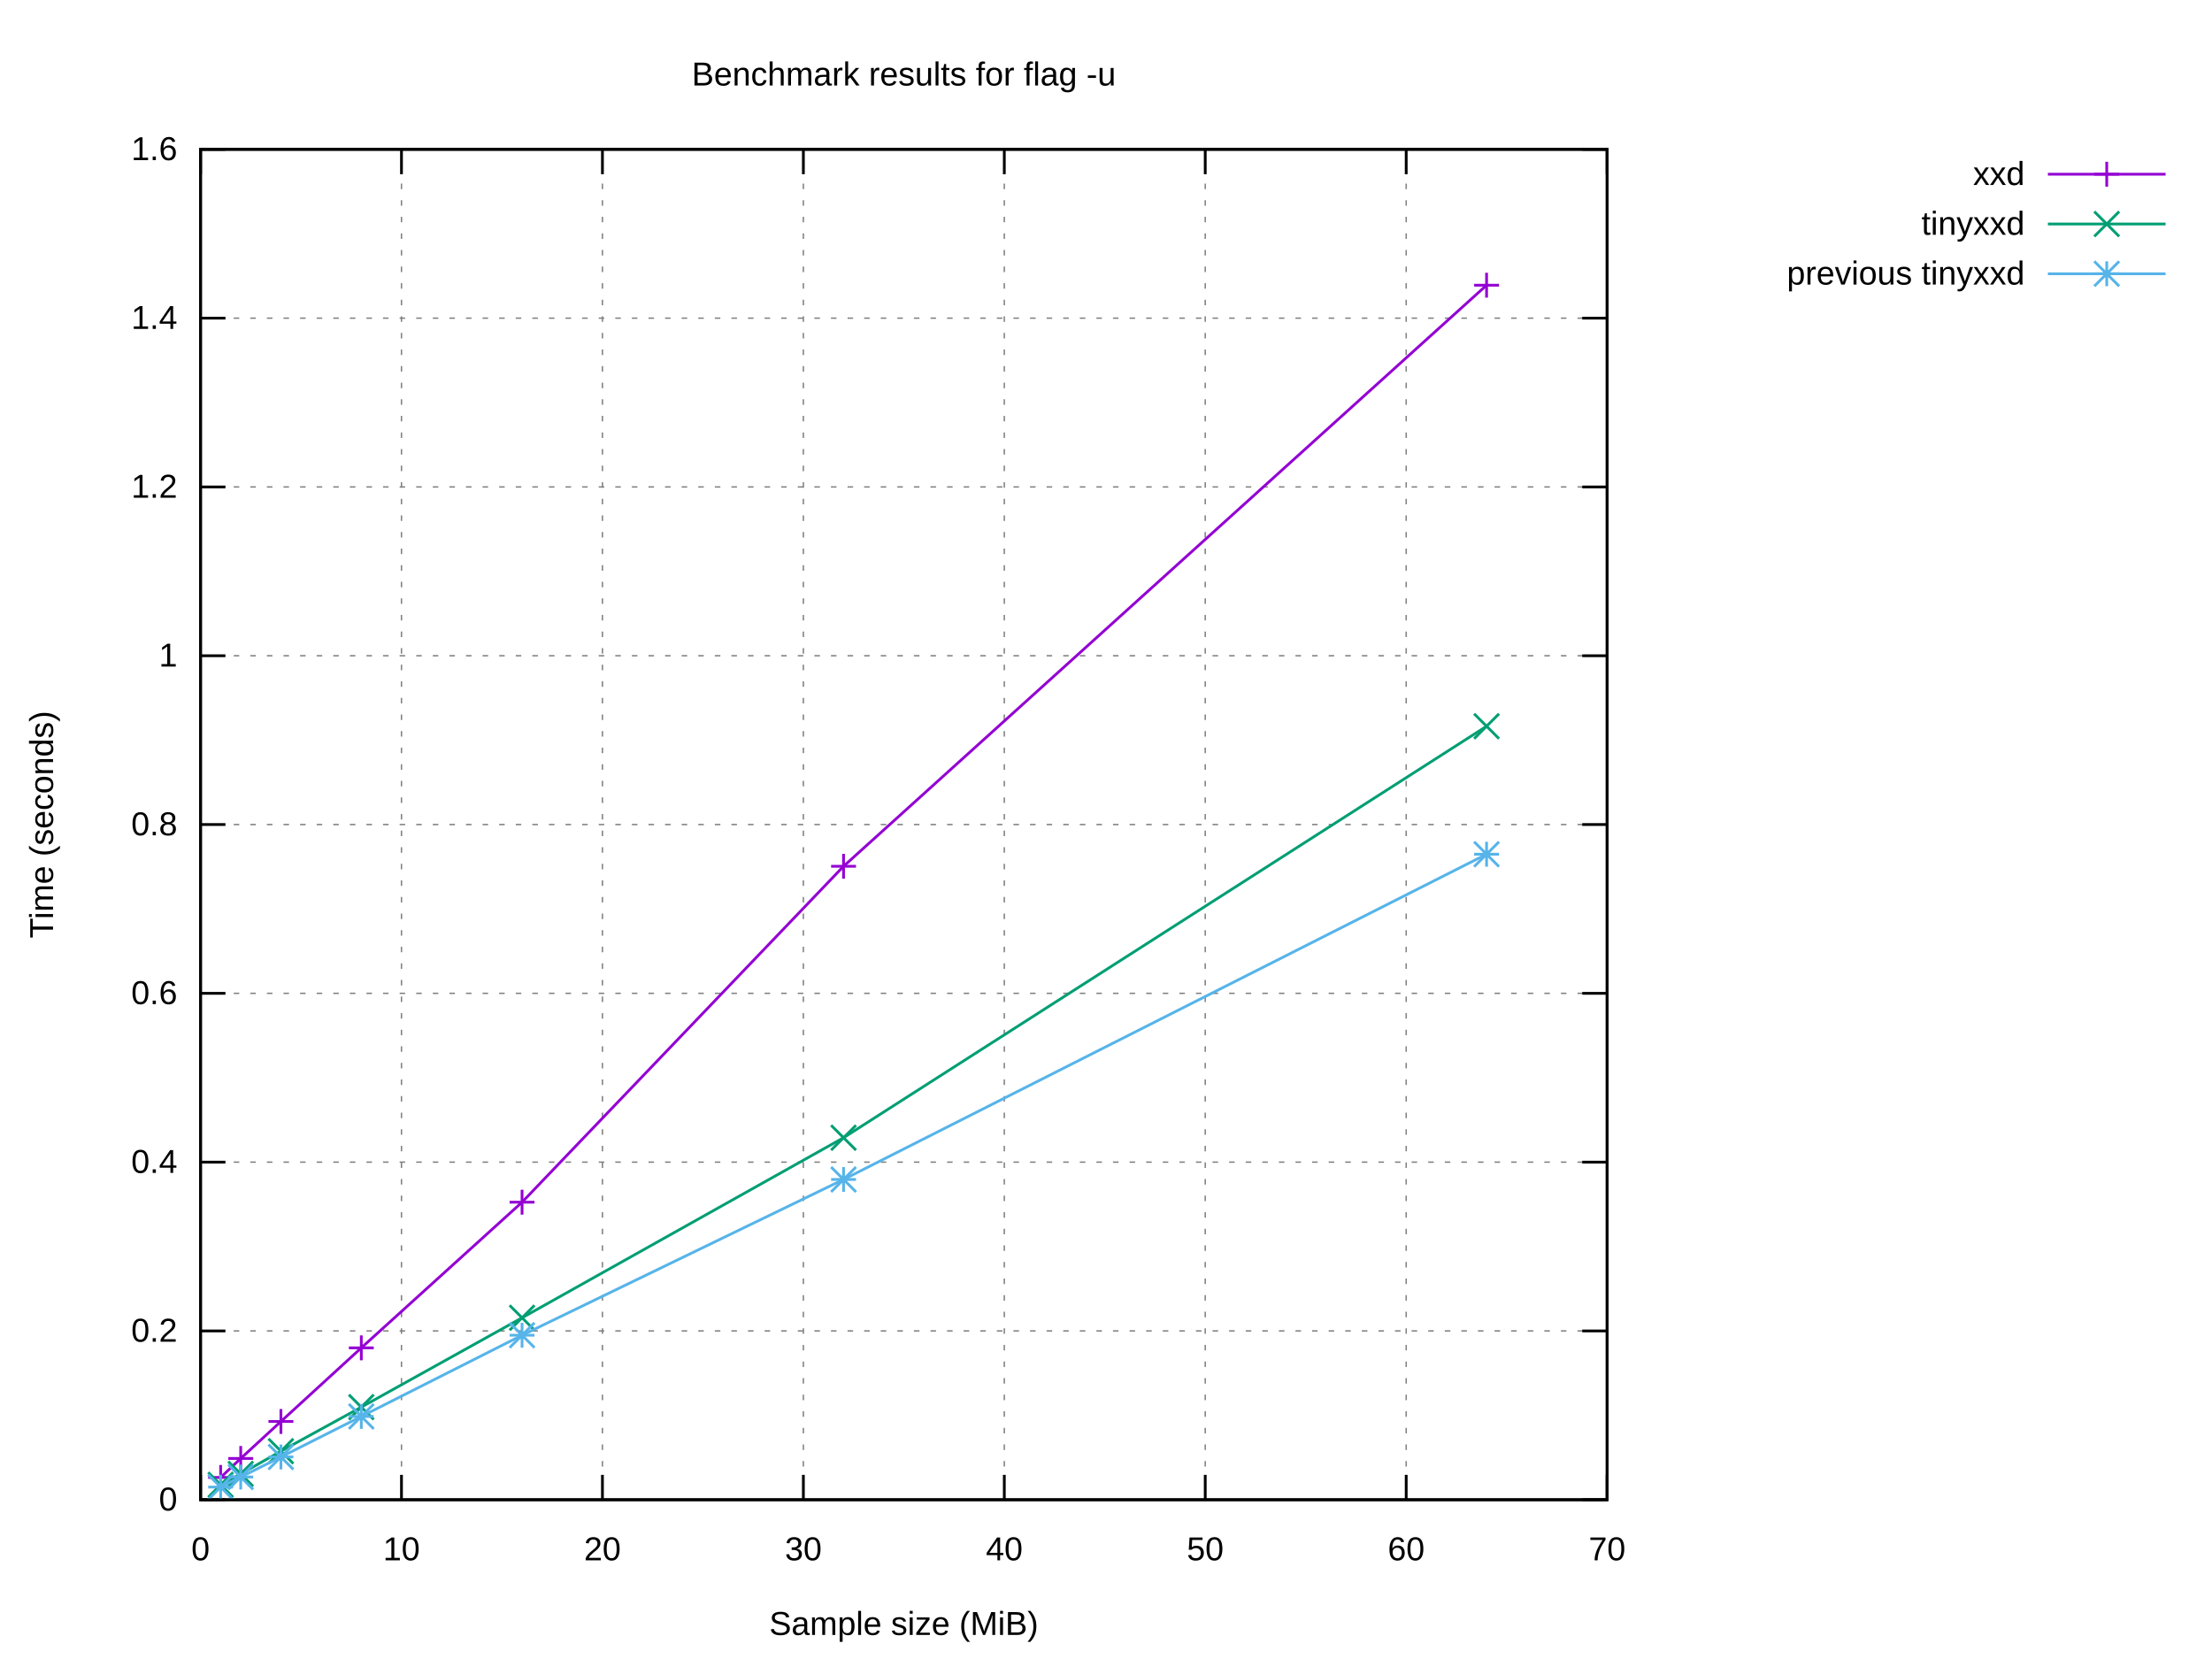
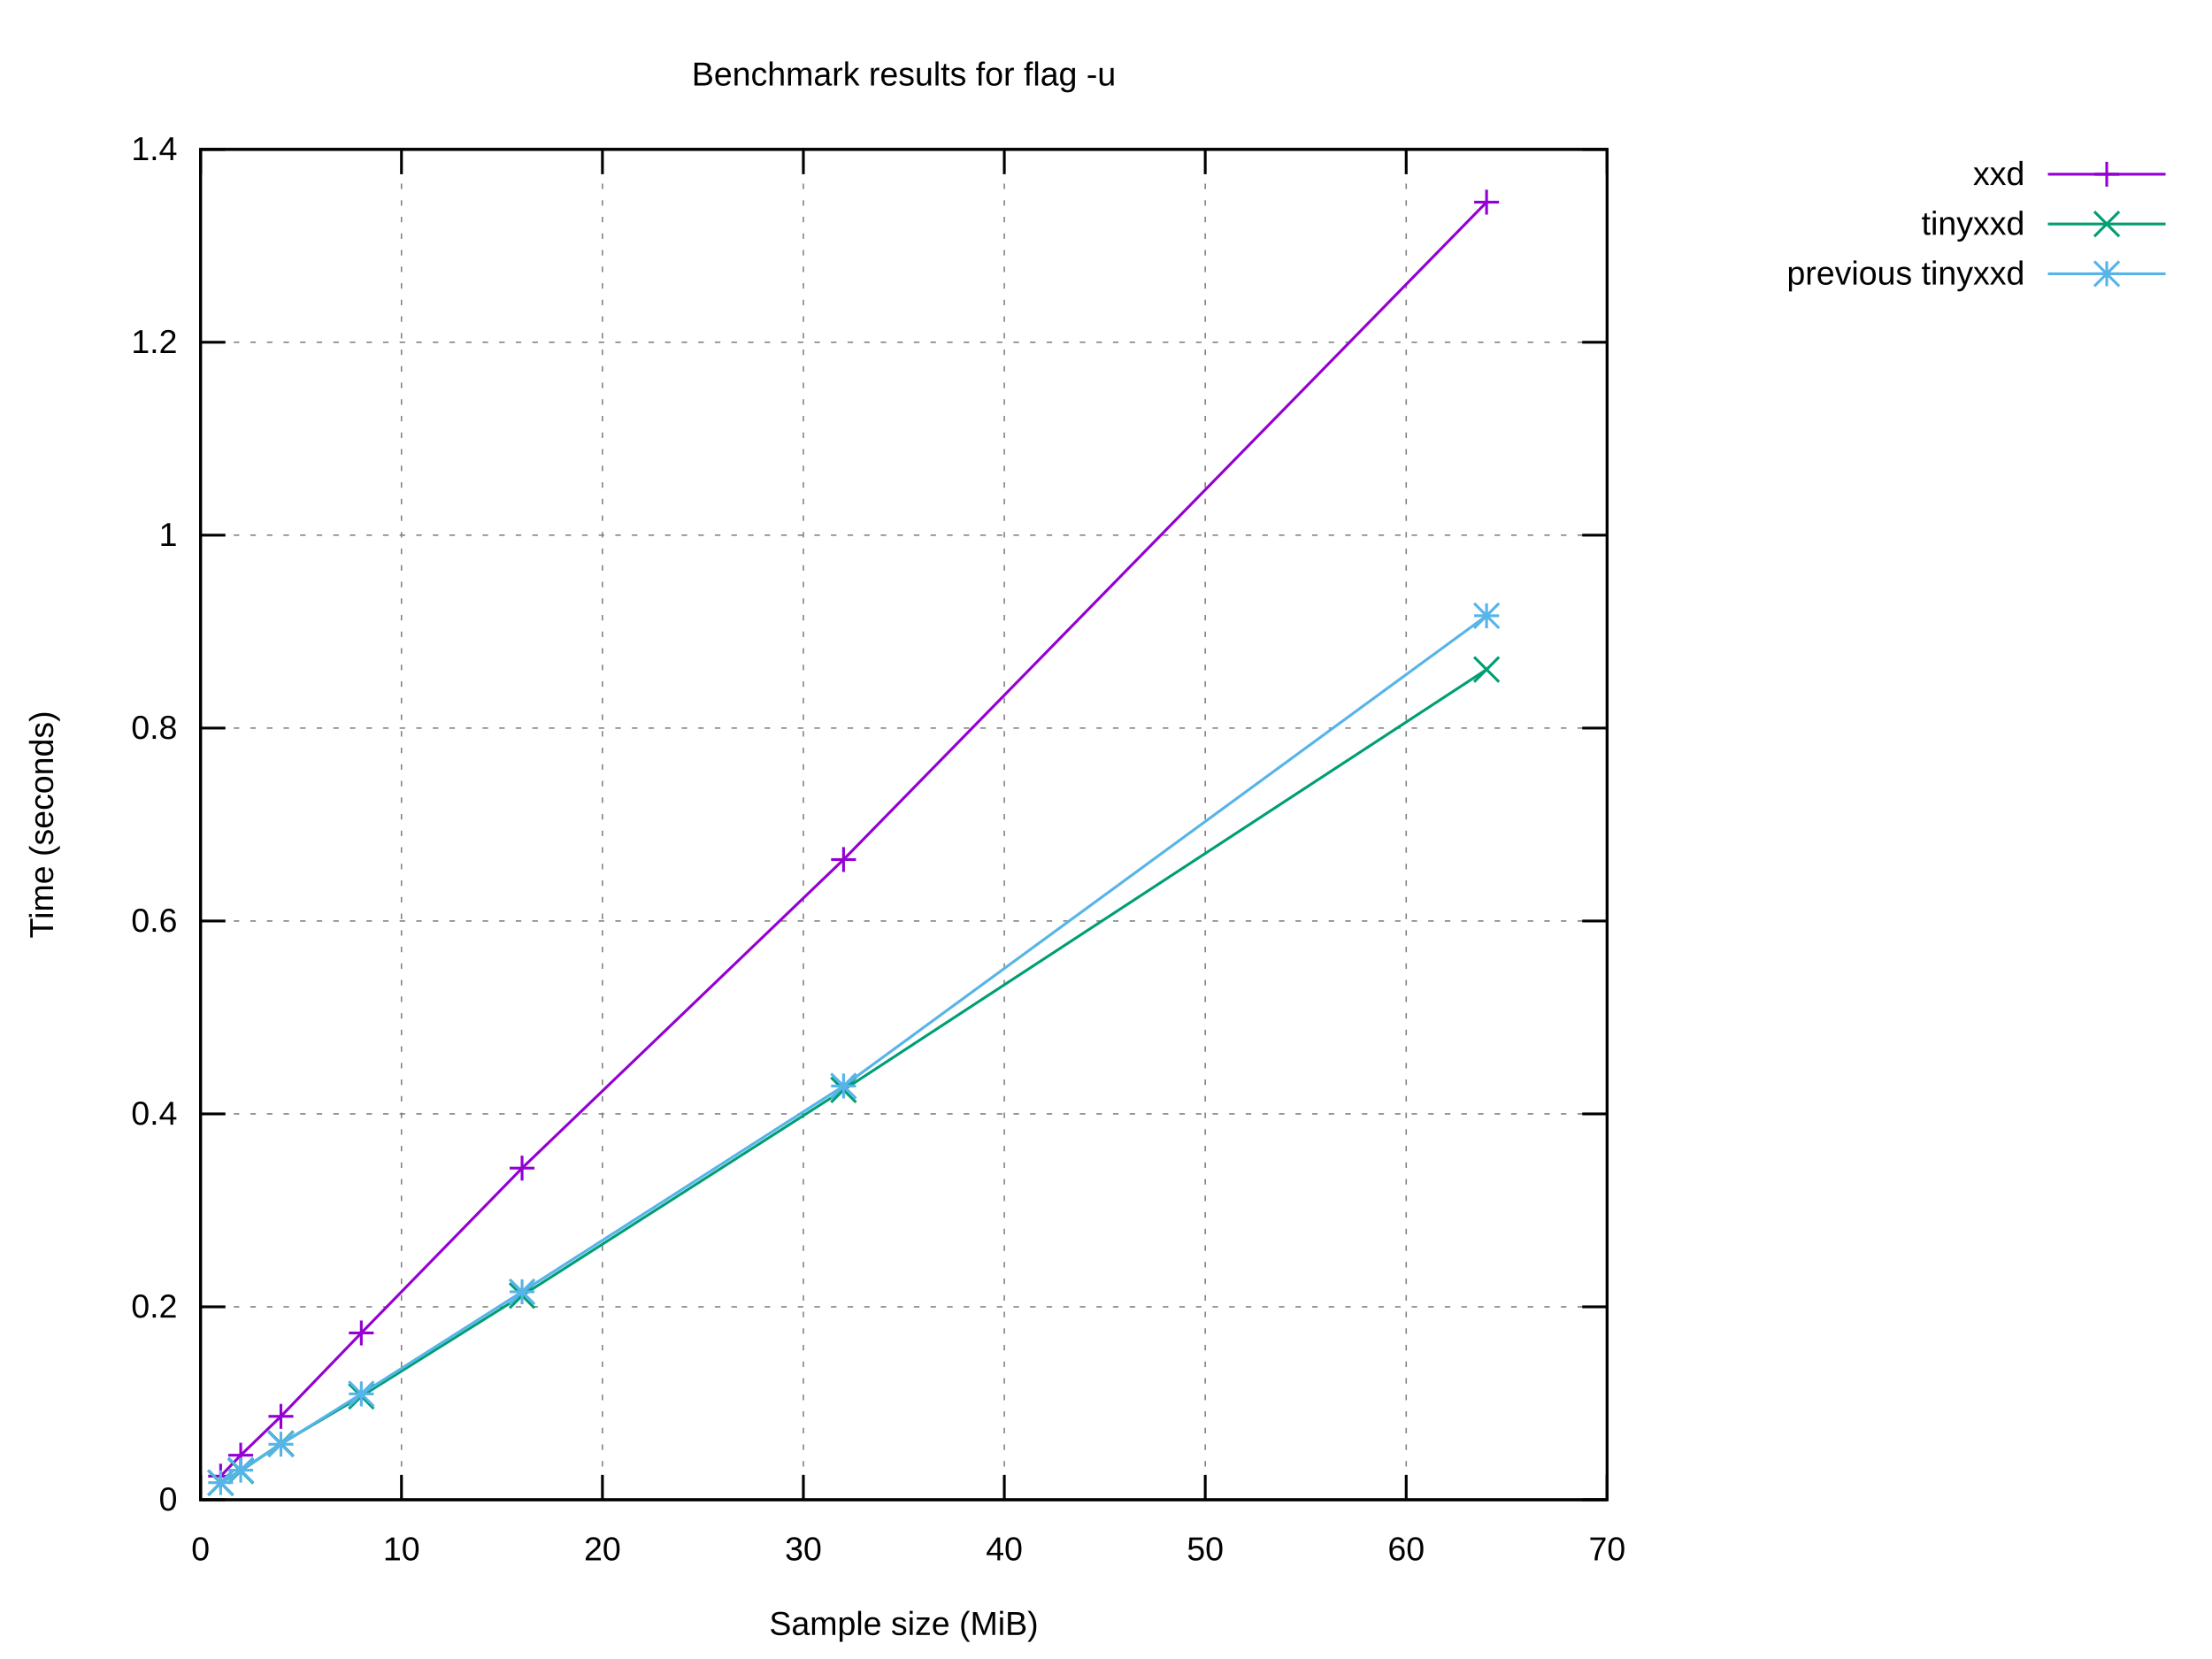
<svg xmlns="http://www.w3.org/2000/svg" xmlns:xlink="http://www.w3.org/1999/xlink" width="800" height="600" viewBox="0 0 800 600">
  <g id="gnuplot_canvas">
    <rect x="0" y="0" width="800" height="600" fill="#ffffff" />
    <defs>
      <circle id="gpDot" r="0.5" stroke-width="0.5" stroke="currentColor" />
      <path id="gpPt0" stroke-width="0.222" stroke="currentColor" d="M-1,0 h2 M0,-1 v2" />
      <path id="gpPt1" stroke-width="0.222" stroke="currentColor" d="M-1,-1 L1,1 M1,-1 L-1,1" />
      <path id="gpPt2" stroke-width="0.222" stroke="currentColor" d="M-1,0 L1,0 M0,-1 L0,1 M-1,-1 L1,1 M-1,1 L1,-1" />
      <rect id="gpPt3" stroke-width="0.222" stroke="currentColor" x="-1" y="-1" width="2" height="2" />
      <rect id="gpPt4" stroke-width="0.222" stroke="currentColor" fill="currentColor" x="-1" y="-1" width="2" height="2" />
      <circle id="gpPt5" stroke-width="0.222" stroke="currentColor" cx="0" cy="0" r="1" />
      <use xlink:href="#gpPt5" id="gpPt6" fill="currentColor" stroke="none" />
      <path id="gpPt7" stroke-width="0.222" stroke="currentColor" d="M0,-1.33 L-1.33,0.67 L1.33,0.67 z" />
      <use xlink:href="#gpPt7" id="gpPt8" fill="currentColor" stroke="none" />
      <use xlink:href="#gpPt7" id="gpPt9" stroke="currentColor" transform="rotate(180)" />
      <use xlink:href="#gpPt9" id="gpPt10" fill="currentColor" stroke="none" />
      <use xlink:href="#gpPt3" id="gpPt11" stroke="currentColor" transform="rotate(45)" />
      <use xlink:href="#gpPt11" id="gpPt12" fill="currentColor" stroke="none" />
      <path id="gpPt13" stroke-width="0.222" stroke="currentColor" d="M0,1.330 L1.265,0.411 L0.782,-1.067 L-0.782,-1.076 L-1.265,0.411 z" />
      <use xlink:href="#gpPt13" id="gpPt14" fill="currentColor" stroke="none" />
      <filter id="textbox" filterUnits="objectBoundingBox" x="0" y="0" height="1" width="1">
        <feFlood flood-color="#FFFFFF" flood-opacity="1" result="bgnd" />
        <feComposite in="SourceGraphic" in2="bgnd" operator="atop" />
      </filter>
      <filter id="greybox" filterUnits="objectBoundingBox" x="0" y="0" height="1" width="1">
        <feFlood flood-color="lightgrey" flood-opacity="1" result="grey" />
        <feComposite in="SourceGraphic" in2="grey" operator="atop" />
      </filter>
    </defs>
    <g fill="none" color="#FFFFFF" stroke="currentColor" stroke-width="1.00" stroke-linecap="butt" stroke-linejoin="miter">
</g>
    <g fill="none" color="black" stroke="currentColor" stroke-width="1.00" stroke-linecap="butt" stroke-linejoin="miter">
</g>
    <g fill="none" color="black" stroke="black" stroke-width="0.50" stroke-linecap="butt" stroke-linejoin="miter">
</g>
    <g fill="none" color="gray" stroke="currentColor" stroke-width="0.50" stroke-linecap="butt" stroke-linejoin="miter">
      <path stroke="gray" stroke-dasharray="2,4" class="gridline" d="M72.53,542.40 L581.24,542.40  " />
    </g>
    <g fill="none" color="gray" stroke="gray" stroke-width="1.00" stroke-linecap="butt" stroke-linejoin="miter">
</g>
    <g fill="none" color="black" stroke="currentColor" stroke-width="1.00" stroke-linecap="butt" stroke-linejoin="miter">
      <path stroke="black" d="M72.53,542.40 L81.53,542.40 M581.24,542.40 L572.24,542.40  " />
      <g transform="translate(64.14,546.30)" stroke="none" fill="black" font-family="Arial" font-size="12.00" text-anchor="end">
        <text>
          <tspan font-family="Arial"> 0</tspan>
        </text>
      </g>
    </g>
    <g fill="none" color="black" stroke="currentColor" stroke-width="1.00" stroke-linecap="butt" stroke-linejoin="miter">
</g>
    <g fill="none" color="black" stroke="black" stroke-width="0.50" stroke-linecap="butt" stroke-linejoin="miter">
</g>
    <g fill="none" color="gray" stroke="currentColor" stroke-width="0.50" stroke-linecap="butt" stroke-linejoin="miter">
-       <path stroke="gray" stroke-dasharray="2,4" class="gridline" d="M72.53,481.35 L581.24,481.35  " />
-     </g>
-     <g fill="none" color="gray" stroke="gray" stroke-width="1.00" stroke-linecap="butt" stroke-linejoin="miter">
- </g>
-     <g fill="none" color="black" stroke="currentColor" stroke-width="1.00" stroke-linecap="butt" stroke-linejoin="miter">
-       <path stroke="black" d="M72.53,481.35 L81.53,481.35 M581.24,481.35 L572.24,481.35  " />
-       <g transform="translate(64.14,485.25)" stroke="none" fill="black" font-family="Arial" font-size="12.00" text-anchor="end">
+       <path stroke="gray" stroke-dasharray="2,4" class="gridline" d="M72.53,472.63 L581.24,472.63  " />
+     </g>
+     <g fill="none" color="gray" stroke="gray" stroke-width="1.00" stroke-linecap="butt" stroke-linejoin="miter">
+ </g>
+     <g fill="none" color="black" stroke="currentColor" stroke-width="1.00" stroke-linecap="butt" stroke-linejoin="miter">
+       <path stroke="black" d="M72.53,472.63 L81.53,472.63 M581.24,472.63 L572.24,472.63  " />
+       <g transform="translate(64.14,476.53)" stroke="none" fill="black" font-family="Arial" font-size="12.00" text-anchor="end">
        <text>
          <tspan font-family="Arial"> 0.2</tspan>
        </text>
      </g>
    </g>
    <g fill="none" color="black" stroke="currentColor" stroke-width="1.00" stroke-linecap="butt" stroke-linejoin="miter">
</g>
    <g fill="none" color="black" stroke="black" stroke-width="0.50" stroke-linecap="butt" stroke-linejoin="miter">
</g>
    <g fill="none" color="gray" stroke="currentColor" stroke-width="0.50" stroke-linecap="butt" stroke-linejoin="miter">
-       <path stroke="gray" stroke-dasharray="2,4" class="gridline" d="M72.53,420.30 L581.24,420.30  " />
-     </g>
-     <g fill="none" color="gray" stroke="gray" stroke-width="1.00" stroke-linecap="butt" stroke-linejoin="miter">
- </g>
-     <g fill="none" color="black" stroke="currentColor" stroke-width="1.00" stroke-linecap="butt" stroke-linejoin="miter">
-       <path stroke="black" d="M72.53,420.30 L81.53,420.30 M581.24,420.30 L572.24,420.30  " />
-       <g transform="translate(64.14,424.20)" stroke="none" fill="black" font-family="Arial" font-size="12.00" text-anchor="end">
+       <path stroke="gray" stroke-dasharray="2,4" class="gridline" d="M72.53,402.86 L581.24,402.86  " />
+     </g>
+     <g fill="none" color="gray" stroke="gray" stroke-width="1.00" stroke-linecap="butt" stroke-linejoin="miter">
+ </g>
+     <g fill="none" color="black" stroke="currentColor" stroke-width="1.00" stroke-linecap="butt" stroke-linejoin="miter">
+       <path stroke="black" d="M72.53,402.86 L81.53,402.86 M581.24,402.86 L572.24,402.86  " />
+       <g transform="translate(64.14,406.76)" stroke="none" fill="black" font-family="Arial" font-size="12.00" text-anchor="end">
        <text>
          <tspan font-family="Arial"> 0.4</tspan>
        </text>
      </g>
    </g>
    <g fill="none" color="black" stroke="currentColor" stroke-width="1.00" stroke-linecap="butt" stroke-linejoin="miter">
</g>
    <g fill="none" color="black" stroke="black" stroke-width="0.50" stroke-linecap="butt" stroke-linejoin="miter">
</g>
    <g fill="none" color="gray" stroke="currentColor" stroke-width="0.50" stroke-linecap="butt" stroke-linejoin="miter">
-       <path stroke="gray" stroke-dasharray="2,4" class="gridline" d="M72.53,359.25 L581.24,359.25  " />
-     </g>
-     <g fill="none" color="gray" stroke="gray" stroke-width="1.00" stroke-linecap="butt" stroke-linejoin="miter">
- </g>
-     <g fill="none" color="black" stroke="currentColor" stroke-width="1.00" stroke-linecap="butt" stroke-linejoin="miter">
-       <path stroke="black" d="M72.53,359.25 L81.53,359.25 M581.24,359.25 L572.24,359.25  " />
-       <g transform="translate(64.14,363.15)" stroke="none" fill="black" font-family="Arial" font-size="12.00" text-anchor="end">
+       <path stroke="gray" stroke-dasharray="2,4" class="gridline" d="M72.53,333.09 L581.24,333.09  " />
+     </g>
+     <g fill="none" color="gray" stroke="gray" stroke-width="1.00" stroke-linecap="butt" stroke-linejoin="miter">
+ </g>
+     <g fill="none" color="black" stroke="currentColor" stroke-width="1.00" stroke-linecap="butt" stroke-linejoin="miter">
+       <path stroke="black" d="M72.53,333.09 L81.53,333.09 M581.24,333.09 L572.24,333.09  " />
+       <g transform="translate(64.14,336.99)" stroke="none" fill="black" font-family="Arial" font-size="12.00" text-anchor="end">
        <text>
          <tspan font-family="Arial"> 0.6</tspan>
        </text>
      </g>
    </g>
    <g fill="none" color="black" stroke="currentColor" stroke-width="1.00" stroke-linecap="butt" stroke-linejoin="miter">
</g>
    <g fill="none" color="black" stroke="black" stroke-width="0.50" stroke-linecap="butt" stroke-linejoin="miter">
</g>
    <g fill="none" color="gray" stroke="currentColor" stroke-width="0.50" stroke-linecap="butt" stroke-linejoin="miter">
-       <path stroke="gray" stroke-dasharray="2,4" class="gridline" d="M72.53,298.20 L581.24,298.20  " />
-     </g>
-     <g fill="none" color="gray" stroke="gray" stroke-width="1.00" stroke-linecap="butt" stroke-linejoin="miter">
- </g>
-     <g fill="none" color="black" stroke="currentColor" stroke-width="1.00" stroke-linecap="butt" stroke-linejoin="miter">
-       <path stroke="black" d="M72.53,298.20 L81.53,298.20 M581.24,298.20 L572.24,298.20  " />
-       <g transform="translate(64.14,302.10)" stroke="none" fill="black" font-family="Arial" font-size="12.00" text-anchor="end">
+       <path stroke="gray" stroke-dasharray="2,4" class="gridline" d="M72.53,263.32 L581.24,263.32  " />
+     </g>
+     <g fill="none" color="gray" stroke="gray" stroke-width="1.00" stroke-linecap="butt" stroke-linejoin="miter">
+ </g>
+     <g fill="none" color="black" stroke="currentColor" stroke-width="1.00" stroke-linecap="butt" stroke-linejoin="miter">
+       <path stroke="black" d="M72.53,263.32 L81.53,263.32 M581.24,263.32 L572.24,263.32  " />
+       <g transform="translate(64.14,267.22)" stroke="none" fill="black" font-family="Arial" font-size="12.00" text-anchor="end">
        <text>
          <tspan font-family="Arial"> 0.8</tspan>
        </text>
      </g>
    </g>
    <g fill="none" color="black" stroke="currentColor" stroke-width="1.00" stroke-linecap="butt" stroke-linejoin="miter">
</g>
    <g fill="none" color="black" stroke="black" stroke-width="0.50" stroke-linecap="butt" stroke-linejoin="miter">
</g>
    <g fill="none" color="gray" stroke="currentColor" stroke-width="0.50" stroke-linecap="butt" stroke-linejoin="miter">
-       <path stroke="gray" stroke-dasharray="2,4" class="gridline" d="M72.53,237.16 L581.24,237.16  " />
-     </g>
-     <g fill="none" color="gray" stroke="gray" stroke-width="1.00" stroke-linecap="butt" stroke-linejoin="miter">
- </g>
-     <g fill="none" color="black" stroke="currentColor" stroke-width="1.00" stroke-linecap="butt" stroke-linejoin="miter">
-       <path stroke="black" d="M72.53,237.16 L81.53,237.16 M581.24,237.16 L572.24,237.16  " />
-       <g transform="translate(64.14,241.06)" stroke="none" fill="black" font-family="Arial" font-size="12.00" text-anchor="end">
+       <path stroke="gray" stroke-dasharray="2,4" class="gridline" d="M72.53,193.55 L581.24,193.55  " />
+     </g>
+     <g fill="none" color="gray" stroke="gray" stroke-width="1.00" stroke-linecap="butt" stroke-linejoin="miter">
+ </g>
+     <g fill="none" color="black" stroke="currentColor" stroke-width="1.00" stroke-linecap="butt" stroke-linejoin="miter">
+       <path stroke="black" d="M72.53,193.55 L81.53,193.55 M581.24,193.55 L572.24,193.55  " />
+       <g transform="translate(64.14,197.45)" stroke="none" fill="black" font-family="Arial" font-size="12.00" text-anchor="end">
        <text>
          <tspan font-family="Arial"> 1</tspan>
        </text>
      </g>
    </g>
    <g fill="none" color="black" stroke="currentColor" stroke-width="1.00" stroke-linecap="butt" stroke-linejoin="miter">
</g>
    <g fill="none" color="black" stroke="black" stroke-width="0.50" stroke-linecap="butt" stroke-linejoin="miter">
</g>
    <g fill="none" color="gray" stroke="currentColor" stroke-width="0.50" stroke-linecap="butt" stroke-linejoin="miter">
-       <path stroke="gray" stroke-dasharray="2,4" class="gridline" d="M72.53,176.11 L581.24,176.11  " />
-     </g>
-     <g fill="none" color="gray" stroke="gray" stroke-width="1.00" stroke-linecap="butt" stroke-linejoin="miter">
- </g>
-     <g fill="none" color="black" stroke="currentColor" stroke-width="1.00" stroke-linecap="butt" stroke-linejoin="miter">
-       <path stroke="black" d="M72.53,176.11 L81.53,176.11 M581.24,176.11 L572.24,176.11  " />
-       <g transform="translate(64.14,180.01)" stroke="none" fill="black" font-family="Arial" font-size="12.00" text-anchor="end">
+       <path stroke="gray" stroke-dasharray="2,4" class="gridline" d="M72.53,123.78 L581.24,123.78  " />
+     </g>
+     <g fill="none" color="gray" stroke="gray" stroke-width="1.00" stroke-linecap="butt" stroke-linejoin="miter">
+ </g>
+     <g fill="none" color="black" stroke="currentColor" stroke-width="1.00" stroke-linecap="butt" stroke-linejoin="miter">
+       <path stroke="black" d="M72.53,123.78 L81.53,123.78 M581.24,123.78 L572.24,123.78  " />
+       <g transform="translate(64.14,127.68)" stroke="none" fill="black" font-family="Arial" font-size="12.00" text-anchor="end">
        <text>
          <tspan font-family="Arial"> 1.2</tspan>
-         </text>
-       </g>
-     </g>
-     <g fill="none" color="black" stroke="currentColor" stroke-width="1.00" stroke-linecap="butt" stroke-linejoin="miter">
- </g>
-     <g fill="none" color="black" stroke="black" stroke-width="0.50" stroke-linecap="butt" stroke-linejoin="miter">
- </g>
-     <g fill="none" color="gray" stroke="currentColor" stroke-width="0.50" stroke-linecap="butt" stroke-linejoin="miter">
-       <path stroke="gray" stroke-dasharray="2,4" class="gridline" d="M72.53,115.06 L581.24,115.06  " />
-     </g>
-     <g fill="none" color="gray" stroke="gray" stroke-width="1.00" stroke-linecap="butt" stroke-linejoin="miter">
- </g>
-     <g fill="none" color="black" stroke="currentColor" stroke-width="1.00" stroke-linecap="butt" stroke-linejoin="miter">
-       <path stroke="black" d="M72.53,115.06 L81.53,115.06 M581.24,115.06 L572.24,115.06  " />
-       <g transform="translate(64.14,118.96)" stroke="none" fill="black" font-family="Arial" font-size="12.00" text-anchor="end">
-         <text>
-           <tspan font-family="Arial"> 1.4</tspan>
        </text>
      </g>
    </g>
    <g fill="none" color="black" stroke="currentColor" stroke-width="1.00" stroke-linecap="butt" stroke-linejoin="miter">
</g>
    <g fill="none" color="black" stroke="black" stroke-width="0.50" stroke-linecap="butt" stroke-linejoin="miter">
</g>
    <g fill="none" color="gray" stroke="currentColor" stroke-width="0.50" stroke-linecap="butt" stroke-linejoin="miter">
      <path stroke="gray" stroke-dasharray="2,4" class="gridline" d="M72.53,54.01 L581.24,54.01  " />
    </g>
    <g fill="none" color="gray" stroke="gray" stroke-width="1.00" stroke-linecap="butt" stroke-linejoin="miter">
</g>
    <g fill="none" color="black" stroke="currentColor" stroke-width="1.00" stroke-linecap="butt" stroke-linejoin="miter">
      <path stroke="black" d="M72.53,54.01 L81.53,54.01 M581.24,54.01 L572.24,54.01  " />
      <g transform="translate(64.14,57.91)" stroke="none" fill="black" font-family="Arial" font-size="12.00" text-anchor="end">
        <text>
-           <tspan font-family="Arial"> 1.6</tspan>
+           <tspan font-family="Arial"> 1.4</tspan>
        </text>
      </g>
    </g>
    <g fill="none" color="black" stroke="currentColor" stroke-width="1.00" stroke-linecap="butt" stroke-linejoin="miter">
</g>
    <g fill="none" color="black" stroke="black" stroke-width="0.50" stroke-linecap="butt" stroke-linejoin="miter">
</g>
    <g fill="none" color="gray" stroke="currentColor" stroke-width="0.50" stroke-linecap="butt" stroke-linejoin="miter">
      <path stroke="gray" stroke-dasharray="2,4" class="gridline" d="M72.53,542.40 L72.53,54.01  " />
    </g>
    <g fill="none" color="gray" stroke="gray" stroke-width="1.00" stroke-linecap="butt" stroke-linejoin="miter">
</g>
    <g fill="none" color="black" stroke="currentColor" stroke-width="1.00" stroke-linecap="butt" stroke-linejoin="miter">
      <path stroke="black" d="M72.53,542.40 L72.53,533.40 M72.53,54.01 L72.53,63.01  " />
      <g transform="translate(72.53,564.30)" stroke="none" fill="black" font-family="Arial" font-size="12.00" text-anchor="middle">
        <text>
          <tspan font-family="Arial"> 0</tspan>
        </text>
      </g>
    </g>
    <g fill="none" color="black" stroke="currentColor" stroke-width="1.00" stroke-linecap="butt" stroke-linejoin="miter">
</g>
    <g fill="none" color="black" stroke="black" stroke-width="0.50" stroke-linecap="butt" stroke-linejoin="miter">
</g>
    <g fill="none" color="gray" stroke="currentColor" stroke-width="0.50" stroke-linecap="butt" stroke-linejoin="miter">
      <path stroke="gray" stroke-dasharray="2,4" class="gridline" d="M145.20,542.40 L145.20,54.01  " />
    </g>
    <g fill="none" color="gray" stroke="gray" stroke-width="1.00" stroke-linecap="butt" stroke-linejoin="miter">
</g>
    <g fill="none" color="black" stroke="currentColor" stroke-width="1.00" stroke-linecap="butt" stroke-linejoin="miter">
      <path stroke="black" d="M145.20,542.40 L145.20,533.40 M145.20,54.01 L145.20,63.01  " />
      <g transform="translate(145.20,564.30)" stroke="none" fill="black" font-family="Arial" font-size="12.00" text-anchor="middle">
        <text>
          <tspan font-family="Arial"> 10</tspan>
        </text>
      </g>
    </g>
    <g fill="none" color="black" stroke="currentColor" stroke-width="1.00" stroke-linecap="butt" stroke-linejoin="miter">
</g>
    <g fill="none" color="black" stroke="black" stroke-width="0.50" stroke-linecap="butt" stroke-linejoin="miter">
</g>
    <g fill="none" color="gray" stroke="currentColor" stroke-width="0.50" stroke-linecap="butt" stroke-linejoin="miter">
      <path stroke="gray" stroke-dasharray="2,4" class="gridline" d="M217.88,542.40 L217.88,54.01  " />
    </g>
    <g fill="none" color="gray" stroke="gray" stroke-width="1.00" stroke-linecap="butt" stroke-linejoin="miter">
</g>
    <g fill="none" color="black" stroke="currentColor" stroke-width="1.00" stroke-linecap="butt" stroke-linejoin="miter">
      <path stroke="black" d="M217.88,542.40 L217.88,533.40 M217.88,54.01 L217.88,63.01  " />
      <g transform="translate(217.88,564.30)" stroke="none" fill="black" font-family="Arial" font-size="12.00" text-anchor="middle">
        <text>
          <tspan font-family="Arial"> 20</tspan>
        </text>
      </g>
    </g>
    <g fill="none" color="black" stroke="currentColor" stroke-width="1.00" stroke-linecap="butt" stroke-linejoin="miter">
</g>
    <g fill="none" color="black" stroke="black" stroke-width="0.50" stroke-linecap="butt" stroke-linejoin="miter">
</g>
    <g fill="none" color="gray" stroke="currentColor" stroke-width="0.50" stroke-linecap="butt" stroke-linejoin="miter">
      <path stroke="gray" stroke-dasharray="2,4" class="gridline" d="M290.55,542.40 L290.55,54.01  " />
    </g>
    <g fill="none" color="gray" stroke="gray" stroke-width="1.00" stroke-linecap="butt" stroke-linejoin="miter">
</g>
    <g fill="none" color="black" stroke="currentColor" stroke-width="1.00" stroke-linecap="butt" stroke-linejoin="miter">
      <path stroke="black" d="M290.55,542.40 L290.55,533.40 M290.55,54.01 L290.55,63.01  " />
      <g transform="translate(290.55,564.30)" stroke="none" fill="black" font-family="Arial" font-size="12.00" text-anchor="middle">
        <text>
          <tspan font-family="Arial"> 30</tspan>
        </text>
      </g>
    </g>
    <g fill="none" color="black" stroke="currentColor" stroke-width="1.00" stroke-linecap="butt" stroke-linejoin="miter">
</g>
    <g fill="none" color="black" stroke="black" stroke-width="0.50" stroke-linecap="butt" stroke-linejoin="miter">
</g>
    <g fill="none" color="gray" stroke="currentColor" stroke-width="0.50" stroke-linecap="butt" stroke-linejoin="miter">
      <path stroke="gray" stroke-dasharray="2,4" class="gridline" d="M363.22,542.40 L363.22,54.01  " />
    </g>
    <g fill="none" color="gray" stroke="gray" stroke-width="1.00" stroke-linecap="butt" stroke-linejoin="miter">
</g>
    <g fill="none" color="black" stroke="currentColor" stroke-width="1.00" stroke-linecap="butt" stroke-linejoin="miter">
      <path stroke="black" d="M363.22,542.40 L363.22,533.40 M363.22,54.01 L363.22,63.01  " />
      <g transform="translate(363.22,564.30)" stroke="none" fill="black" font-family="Arial" font-size="12.00" text-anchor="middle">
        <text>
          <tspan font-family="Arial"> 40</tspan>
        </text>
      </g>
    </g>
    <g fill="none" color="black" stroke="currentColor" stroke-width="1.00" stroke-linecap="butt" stroke-linejoin="miter">
</g>
    <g fill="none" color="black" stroke="black" stroke-width="0.50" stroke-linecap="butt" stroke-linejoin="miter">
</g>
    <g fill="none" color="gray" stroke="currentColor" stroke-width="0.50" stroke-linecap="butt" stroke-linejoin="miter">
      <path stroke="gray" stroke-dasharray="2,4" class="gridline" d="M435.89,542.40 L435.89,54.01  " />
    </g>
    <g fill="none" color="gray" stroke="gray" stroke-width="1.00" stroke-linecap="butt" stroke-linejoin="miter">
</g>
    <g fill="none" color="black" stroke="currentColor" stroke-width="1.00" stroke-linecap="butt" stroke-linejoin="miter">
      <path stroke="black" d="M435.89,542.40 L435.89,533.40 M435.89,54.01 L435.89,63.01  " />
      <g transform="translate(435.89,564.30)" stroke="none" fill="black" font-family="Arial" font-size="12.00" text-anchor="middle">
        <text>
          <tspan font-family="Arial"> 50</tspan>
        </text>
      </g>
    </g>
    <g fill="none" color="black" stroke="currentColor" stroke-width="1.00" stroke-linecap="butt" stroke-linejoin="miter">
</g>
    <g fill="none" color="black" stroke="black" stroke-width="0.50" stroke-linecap="butt" stroke-linejoin="miter">
</g>
    <g fill="none" color="gray" stroke="currentColor" stroke-width="0.50" stroke-linecap="butt" stroke-linejoin="miter">
      <path stroke="gray" stroke-dasharray="2,4" class="gridline" d="M508.57,542.40 L508.57,54.01  " />
    </g>
    <g fill="none" color="gray" stroke="gray" stroke-width="1.00" stroke-linecap="butt" stroke-linejoin="miter">
</g>
    <g fill="none" color="black" stroke="currentColor" stroke-width="1.00" stroke-linecap="butt" stroke-linejoin="miter">
      <path stroke="black" d="M508.57,542.40 L508.57,533.40 M508.57,54.01 L508.57,63.01  " />
      <g transform="translate(508.57,564.30)" stroke="none" fill="black" font-family="Arial" font-size="12.00" text-anchor="middle">
        <text>
          <tspan font-family="Arial"> 60</tspan>
        </text>
      </g>
    </g>
    <g fill="none" color="black" stroke="currentColor" stroke-width="1.00" stroke-linecap="butt" stroke-linejoin="miter">
</g>
    <g fill="none" color="black" stroke="black" stroke-width="0.50" stroke-linecap="butt" stroke-linejoin="miter">
</g>
    <g fill="none" color="gray" stroke="currentColor" stroke-width="0.50" stroke-linecap="butt" stroke-linejoin="miter">
      <path stroke="gray" stroke-dasharray="2,4" class="gridline" d="M581.24,542.40 L581.24,54.01  " />
    </g>
    <g fill="none" color="gray" stroke="gray" stroke-width="1.00" stroke-linecap="butt" stroke-linejoin="miter">
</g>
    <g fill="none" color="black" stroke="currentColor" stroke-width="1.00" stroke-linecap="butt" stroke-linejoin="miter">
      <path stroke="black" d="M581.24,542.40 L581.24,533.40 M581.24,54.01 L581.24,63.01  " />
      <g transform="translate(581.24,564.30)" stroke="none" fill="black" font-family="Arial" font-size="12.00" text-anchor="middle">
        <text>
          <tspan font-family="Arial"> 70</tspan>
        </text>
      </g>
    </g>
    <g fill="none" color="black" stroke="currentColor" stroke-width="1.00" stroke-linecap="butt" stroke-linejoin="miter">
</g>
    <g fill="none" color="black" stroke="currentColor" stroke-width="1.00" stroke-linecap="butt" stroke-linejoin="miter">
      <path stroke="black" d="M72.53,54.01 L72.53,542.40 L581.24,542.40 L581.24,54.01 L72.53,54.01 Z  " />
    </g>
    <g fill="none" color="black" stroke="currentColor" stroke-width="1.00" stroke-linecap="butt" stroke-linejoin="miter">
</g>
    <g id="gnuplot_plot_1">
      <g fill="none" color="black" stroke="currentColor" stroke-width="1.00" stroke-linecap="butt" stroke-linejoin="miter">
        <g transform="translate(732.26,66.91)" stroke="none" fill="black" font-family="Arial" font-size="12.00" text-anchor="end">
          <text>
            <tspan font-family="Arial">xxd</tspan>
          </text>
        </g>
      </g>
      <g fill="none" color="black" stroke="currentColor" stroke-width="1.00" stroke-linecap="butt" stroke-linejoin="miter">
-         <path stroke="rgb(148,   0, 211)" d="M740.65,63.01 L783.21,63.01 M537.64,103.15 L305.08,313.30 L188.81,434.79 L130.67,487.47 L101.60,514.09 L87.06,527.47   L79.80,534.34  " />
-         <use xlink:href="#gpPt0" transform="translate(537.64,103.15) scale(4.50)" color="rgb(148,   0, 211)" />
-         <use xlink:href="#gpPt0" transform="translate(305.08,313.30) scale(4.50)" color="rgb(148,   0, 211)" />
-         <use xlink:href="#gpPt0" transform="translate(188.81,434.79) scale(4.50)" color="rgb(148,   0, 211)" />
-         <use xlink:href="#gpPt0" transform="translate(130.67,487.47) scale(4.50)" color="rgb(148,   0, 211)" />
-         <use xlink:href="#gpPt0" transform="translate(101.60,514.09) scale(4.50)" color="rgb(148,   0, 211)" />
-         <use xlink:href="#gpPt0" transform="translate(87.06,527.47) scale(4.50)" color="rgb(148,   0, 211)" />
-         <use xlink:href="#gpPt0" transform="translate(79.80,534.34) scale(4.50)" color="rgb(148,   0, 211)" />
+         <path stroke="rgb(148,   0, 211)" d="M740.65,63.01 L783.21,63.01 M537.64,73.11 L305.08,310.87 L188.81,422.47 L130.67,482.08 L101.60,512.24 L87.06,526.30   L79.80,533.87  " />
+         <use xlink:href="#gpPt0" transform="translate(537.64,73.11) scale(4.50)" color="rgb(148,   0, 211)" />
+         <use xlink:href="#gpPt0" transform="translate(305.08,310.87) scale(4.50)" color="rgb(148,   0, 211)" />
+         <use xlink:href="#gpPt0" transform="translate(188.81,422.47) scale(4.50)" color="rgb(148,   0, 211)" />
+         <use xlink:href="#gpPt0" transform="translate(130.67,482.08) scale(4.50)" color="rgb(148,   0, 211)" />
+         <use xlink:href="#gpPt0" transform="translate(101.60,512.24) scale(4.50)" color="rgb(148,   0, 211)" />
+         <use xlink:href="#gpPt0" transform="translate(87.06,526.30) scale(4.50)" color="rgb(148,   0, 211)" />
+         <use xlink:href="#gpPt0" transform="translate(79.80,533.87) scale(4.50)" color="rgb(148,   0, 211)" />
        <use xlink:href="#gpPt0" transform="translate(761.93,63.01) scale(4.50)" color="rgb(148,   0, 211)" />
      </g>
    </g>
    <g id="gnuplot_plot_2">
      <g fill="none" color="black" stroke="currentColor" stroke-width="1.00" stroke-linecap="butt" stroke-linejoin="miter">
        <g transform="translate(732.26,84.91)" stroke="none" fill="black" font-family="Arial" font-size="12.00" text-anchor="end">
          <text>
            <tspan font-family="Arial">tinyxxd</tspan>
          </text>
        </g>
      </g>
      <g fill="none" color="black" stroke="currentColor" stroke-width="1.00" stroke-linecap="butt" stroke-linejoin="miter">
-         <path stroke="rgb(  0, 158, 115)" d="M740.65,81.01 L783.21,81.01 M537.64,262.65 L305.08,411.47 L188.81,476.59 L130.67,508.90 L101.60,524.84 L87.06,533.06   L79.80,537.00  " />
-         <use xlink:href="#gpPt1" transform="translate(537.64,262.65) scale(4.50)" color="rgb(  0, 158, 115)" />
-         <use xlink:href="#gpPt1" transform="translate(305.08,411.47) scale(4.50)" color="rgb(  0, 158, 115)" />
-         <use xlink:href="#gpPt1" transform="translate(188.81,476.59) scale(4.50)" color="rgb(  0, 158, 115)" />
-         <use xlink:href="#gpPt1" transform="translate(130.67,508.90) scale(4.50)" color="rgb(  0, 158, 115)" />
-         <use xlink:href="#gpPt1" transform="translate(101.60,524.84) scale(4.50)" color="rgb(  0, 158, 115)" />
-         <use xlink:href="#gpPt1" transform="translate(87.06,533.06) scale(4.50)" color="rgb(  0, 158, 115)" />
-         <use xlink:href="#gpPt1" transform="translate(79.80,537.00) scale(4.50)" color="rgb(  0, 158, 115)" />
+         <path stroke="rgb(  0, 158, 115)" d="M740.65,81.01 L783.21,81.01 M537.64,242.13 L305.08,394.17 L188.81,468.57 L130.67,504.98 L101.60,522.11 L87.06,531.97   L79.80,536.30  " />
+         <use xlink:href="#gpPt1" transform="translate(537.64,242.13) scale(4.50)" color="rgb(  0, 158, 115)" />
+         <use xlink:href="#gpPt1" transform="translate(305.08,394.17) scale(4.50)" color="rgb(  0, 158, 115)" />
+         <use xlink:href="#gpPt1" transform="translate(188.81,468.57) scale(4.50)" color="rgb(  0, 158, 115)" />
+         <use xlink:href="#gpPt1" transform="translate(130.67,504.98) scale(4.50)" color="rgb(  0, 158, 115)" />
+         <use xlink:href="#gpPt1" transform="translate(101.60,522.11) scale(4.50)" color="rgb(  0, 158, 115)" />
+         <use xlink:href="#gpPt1" transform="translate(87.06,531.97) scale(4.50)" color="rgb(  0, 158, 115)" />
+         <use xlink:href="#gpPt1" transform="translate(79.80,536.30) scale(4.50)" color="rgb(  0, 158, 115)" />
        <use xlink:href="#gpPt1" transform="translate(761.93,81.01) scale(4.50)" color="rgb(  0, 158, 115)" />
      </g>
    </g>
    <g id="gnuplot_plot_3">
      <g fill="none" color="black" stroke="currentColor" stroke-width="1.00" stroke-linecap="butt" stroke-linejoin="miter">
        <g transform="translate(732.26,102.91)" stroke="none" fill="black" font-family="Arial" font-size="12.00" text-anchor="end">
          <text>
            <tspan font-family="Arial">previous tinyxxd</tspan>
          </text>
        </g>
      </g>
      <g fill="none" color="black" stroke="currentColor" stroke-width="1.00" stroke-linecap="butt" stroke-linejoin="miter">
-         <path stroke="rgb( 86, 180, 233)" d="M740.65,99.01 L783.21,99.01 M537.64,308.94 L305.08,426.57 L188.81,482.90 L130.67,512.28 L101.60,526.93 L87.06,534.18   L79.80,537.83  " />
-         <use xlink:href="#gpPt2" transform="translate(537.64,308.94) scale(4.50)" color="rgb( 86, 180, 233)" />
-         <use xlink:href="#gpPt2" transform="translate(305.08,426.57) scale(4.50)" color="rgb( 86, 180, 233)" />
-         <use xlink:href="#gpPt2" transform="translate(188.81,482.90) scale(4.50)" color="rgb( 86, 180, 233)" />
-         <use xlink:href="#gpPt2" transform="translate(130.67,512.28) scale(4.50)" color="rgb( 86, 180, 233)" />
-         <use xlink:href="#gpPt2" transform="translate(101.60,526.93) scale(4.50)" color="rgb( 86, 180, 233)" />
-         <use xlink:href="#gpPt2" transform="translate(87.06,534.18) scale(4.50)" color="rgb( 86, 180, 233)" />
-         <use xlink:href="#gpPt2" transform="translate(79.80,537.83) scale(4.50)" color="rgb( 86, 180, 233)" />
+         <path stroke="rgb( 86, 180, 233)" d="M740.65,99.01 L783.21,99.01 M537.64,222.69 L305.08,392.77 L188.81,467.19 L130.67,504.12 L101.60,522.33 L87.06,531.72   L79.80,536.22  " />
+         <use xlink:href="#gpPt2" transform="translate(537.64,222.69) scale(4.50)" color="rgb( 86, 180, 233)" />
+         <use xlink:href="#gpPt2" transform="translate(305.08,392.77) scale(4.50)" color="rgb( 86, 180, 233)" />
+         <use xlink:href="#gpPt2" transform="translate(188.81,467.19) scale(4.50)" color="rgb( 86, 180, 233)" />
+         <use xlink:href="#gpPt2" transform="translate(130.67,504.12) scale(4.50)" color="rgb( 86, 180, 233)" />
+         <use xlink:href="#gpPt2" transform="translate(101.60,522.33) scale(4.50)" color="rgb( 86, 180, 233)" />
+         <use xlink:href="#gpPt2" transform="translate(87.06,531.72) scale(4.50)" color="rgb( 86, 180, 233)" />
+         <use xlink:href="#gpPt2" transform="translate(79.80,536.22) scale(4.50)" color="rgb( 86, 180, 233)" />
        <use xlink:href="#gpPt2" transform="translate(761.93,99.01) scale(4.50)" color="rgb( 86, 180, 233)" />
      </g>
    </g>
    <g fill="none" color="#FFFFFF" stroke="rgb( 86, 180, 233)" stroke-width="2.00" stroke-linecap="butt" stroke-linejoin="miter">
</g>
    <g fill="none" color="black" stroke="currentColor" stroke-width="2.00" stroke-linecap="butt" stroke-linejoin="miter">
</g>
    <g fill="none" color="black" stroke="black" stroke-width="1.00" stroke-linecap="butt" stroke-linejoin="miter">
</g>
    <g fill="none" color="black" stroke="currentColor" stroke-width="1.00" stroke-linecap="butt" stroke-linejoin="miter">
      <path stroke="black" d="M72.53,54.01 L72.53,542.40 L581.24,542.40 L581.24,54.01 L72.53,54.01 Z  " />
      <g transform="translate(19.18,298.21) rotate(270.00)" stroke="none" fill="black" font-family="Arial" font-size="12.00" text-anchor="middle">
        <text>
          <tspan font-family="Arial">Time (seconds)</tspan>
        </text>
      </g>
    </g>
    <g fill="none" color="black" stroke="currentColor" stroke-width="1.00" stroke-linecap="butt" stroke-linejoin="miter">
      <g transform="translate(326.88,591.30)" stroke="none" fill="black" font-family="Arial" font-size="12.00" text-anchor="middle">
        <text>
          <tspan font-family="Arial">Sample size (MiB)</tspan>
        </text>
      </g>
    </g>
    <g fill="none" color="black" stroke="currentColor" stroke-width="1.00" stroke-linecap="butt" stroke-linejoin="miter">
</g>
    <g fill="none" color="black" stroke="currentColor" stroke-width="1.00" stroke-linecap="butt" stroke-linejoin="miter">
      <g transform="translate(326.88,30.91)" stroke="none" fill="black" font-family="Arial" font-size="12.00" text-anchor="middle">
        <text>
          <tspan font-family="Arial">Benchmark results for flag -u</tspan>
        </text>
      </g>
    </g>
    <g fill="none" color="black" stroke="currentColor" stroke-width="1.00" stroke-linecap="butt" stroke-linejoin="miter">
</g>
  </g>
</svg>
